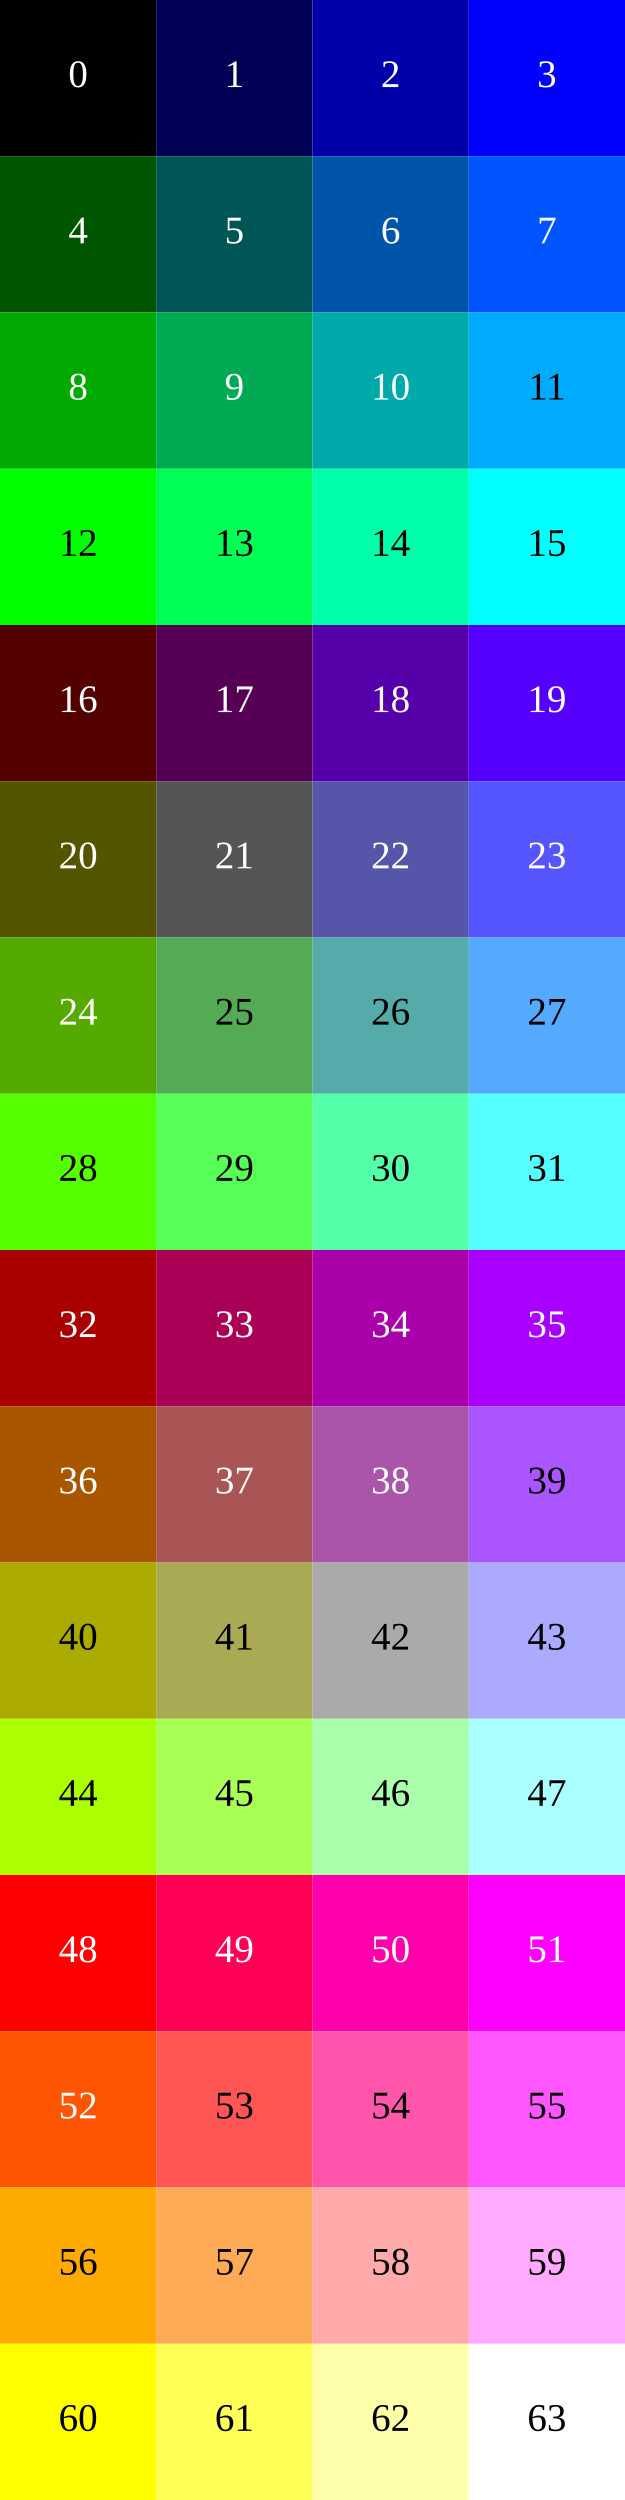
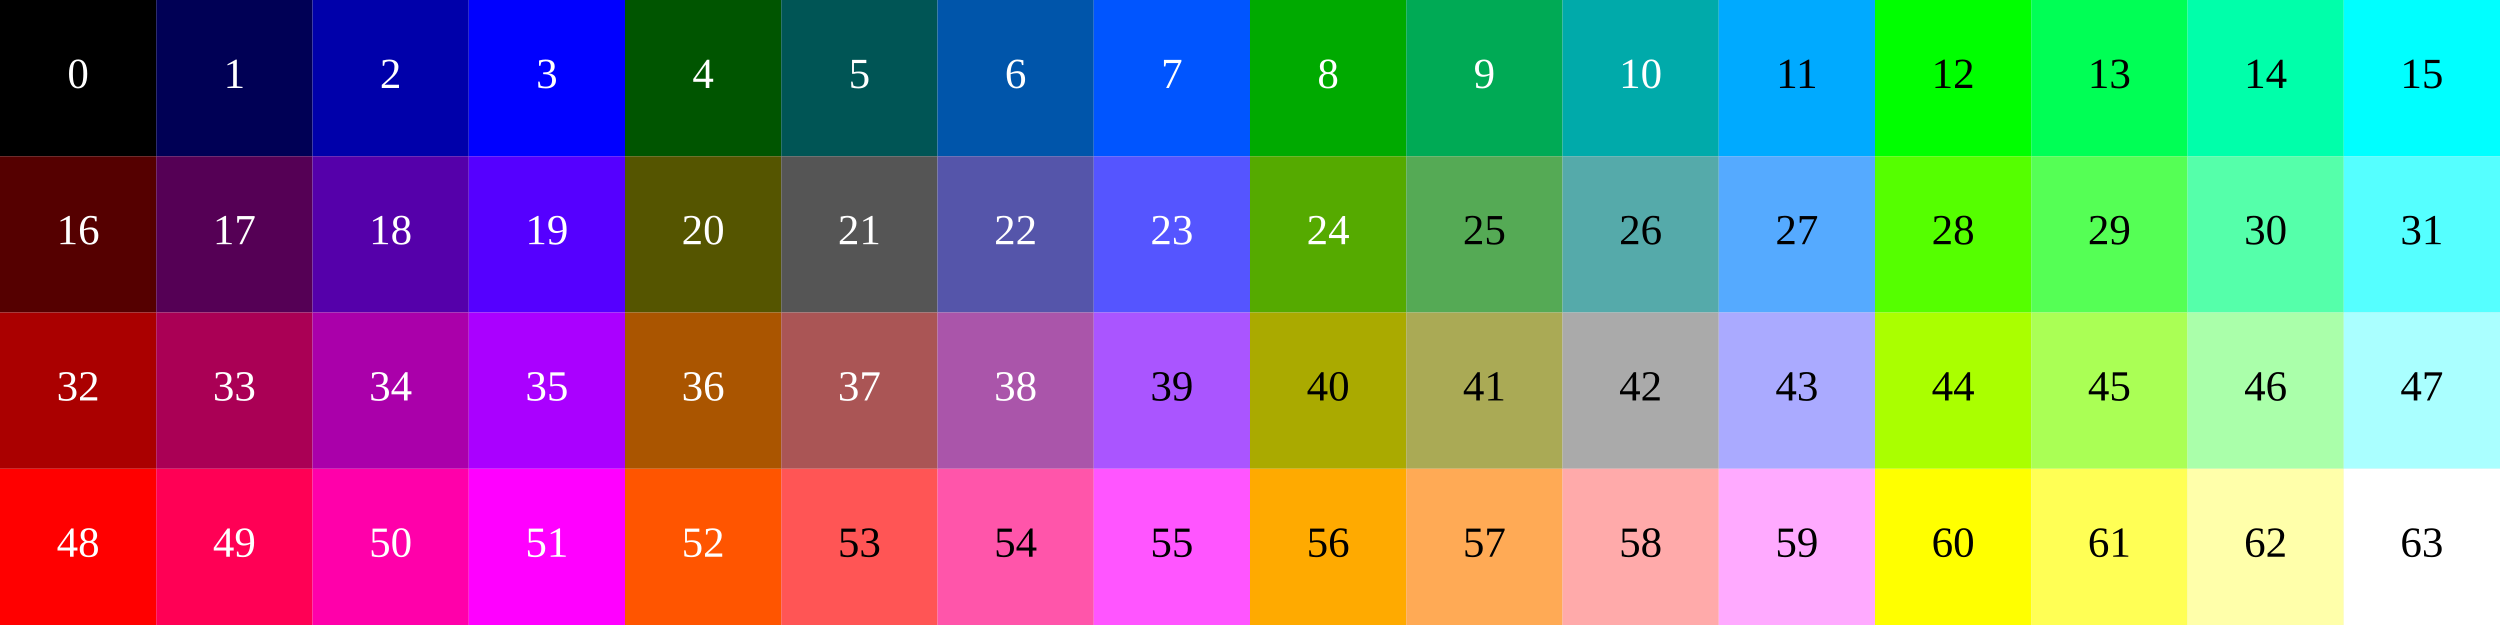
- <svg xmlns="http://www.w3.org/2000/svg" width="256" height="1024">
-   <rect x="0" y="0" width="64" height="64" fill="rgb(0, 0, 0)" />
-   <text x="32" y="32" fill="#ffffff" font-size="16" text-anchor="middle" dominant-baseline="middle">0</text>
-   <rect x="64" y="0" width="64" height="64" fill="rgb(0, 0, 85)" />
-   <text x="96" y="32" fill="#ffffff" font-size="16" text-anchor="middle" dominant-baseline="middle">1</text>
-   <rect x="128" y="0" width="64" height="64" fill="rgb(0, 0, 170)" />
-   <text x="160" y="32" fill="#ffffff" font-size="16" text-anchor="middle" dominant-baseline="middle">2</text>
-   <rect x="192" y="0" width="64" height="64" fill="rgb(0, 0, 255)" />
-   <text x="224" y="32" fill="#ffffff" font-size="16" text-anchor="middle" dominant-baseline="middle">3</text>
-   <rect x="0" y="64" width="64" height="64" fill="rgb(0, 85, 0)" />
-   <text x="32" y="96" fill="#ffffff" font-size="16" text-anchor="middle" dominant-baseline="middle">4</text>
-   <rect x="64" y="64" width="64" height="64" fill="rgb(0, 85, 85)" />
-   <text x="96" y="96" fill="#ffffff" font-size="16" text-anchor="middle" dominant-baseline="middle">5</text>
-   <rect x="128" y="64" width="64" height="64" fill="rgb(0, 85, 170)" />
-   <text x="160" y="96" fill="#ffffff" font-size="16" text-anchor="middle" dominant-baseline="middle">6</text>
-   <rect x="192" y="64" width="64" height="64" fill="rgb(0, 85, 255)" />
-   <text x="224" y="96" fill="#ffffff" font-size="16" text-anchor="middle" dominant-baseline="middle">7</text>
-   <rect x="0" y="128" width="64" height="64" fill="rgb(0, 170, 0)" />
-   <text x="32" y="160" fill="#ffffff" font-size="16" text-anchor="middle" dominant-baseline="middle">8</text>
-   <rect x="64" y="128" width="64" height="64" fill="rgb(0, 170, 85)" />
-   <text x="96" y="160" fill="#ffffff" font-size="16" text-anchor="middle" dominant-baseline="middle">9</text>
-   <rect x="128" y="128" width="64" height="64" fill="rgb(0, 170, 170)" />
-   <text x="160" y="160" fill="#ffffff" font-size="16" text-anchor="middle" dominant-baseline="middle">10</text>
-   <rect x="192" y="128" width="64" height="64" fill="rgb(0, 170, 255)" />
-   <text x="224" y="160" fill="#000000" font-size="16" text-anchor="middle" dominant-baseline="middle">11</text>
-   <rect x="0" y="192" width="64" height="64" fill="rgb(0, 255, 0)" />
-   <text x="32" y="224" fill="#000000" font-size="16" text-anchor="middle" dominant-baseline="middle">12</text>
-   <rect x="64" y="192" width="64" height="64" fill="rgb(0, 255, 85)" />
-   <text x="96" y="224" fill="#000000" font-size="16" text-anchor="middle" dominant-baseline="middle">13</text>
-   <rect x="128" y="192" width="64" height="64" fill="rgb(0, 255, 170)" />
-   <text x="160" y="224" fill="#000000" font-size="16" text-anchor="middle" dominant-baseline="middle">14</text>
-   <rect x="192" y="192" width="64" height="64" fill="rgb(0, 255, 255)" />
-   <text x="224" y="224" fill="#000000" font-size="16" text-anchor="middle" dominant-baseline="middle">15</text>
-   <rect x="0" y="256" width="64" height="64" fill="rgb(85, 0, 0)" />
-   <text x="32" y="288" fill="#ffffff" font-size="16" text-anchor="middle" dominant-baseline="middle">16</text>
-   <rect x="64" y="256" width="64" height="64" fill="rgb(85, 0, 85)" />
-   <text x="96" y="288" fill="#ffffff" font-size="16" text-anchor="middle" dominant-baseline="middle">17</text>
-   <rect x="128" y="256" width="64" height="64" fill="rgb(85, 0, 170)" />
-   <text x="160" y="288" fill="#ffffff" font-size="16" text-anchor="middle" dominant-baseline="middle">18</text>
-   <rect x="192" y="256" width="64" height="64" fill="rgb(85, 0, 255)" />
-   <text x="224" y="288" fill="#ffffff" font-size="16" text-anchor="middle" dominant-baseline="middle">19</text>
-   <rect x="0" y="320" width="64" height="64" fill="rgb(85, 85, 0)" />
-   <text x="32" y="352" fill="#ffffff" font-size="16" text-anchor="middle" dominant-baseline="middle">20</text>
-   <rect x="64" y="320" width="64" height="64" fill="rgb(85, 85, 85)" />
-   <text x="96" y="352" fill="#ffffff" font-size="16" text-anchor="middle" dominant-baseline="middle">21</text>
-   <rect x="128" y="320" width="64" height="64" fill="rgb(85, 85, 170)" />
-   <text x="160" y="352" fill="#ffffff" font-size="16" text-anchor="middle" dominant-baseline="middle">22</text>
-   <rect x="192" y="320" width="64" height="64" fill="rgb(85, 85, 255)" />
-   <text x="224" y="352" fill="#ffffff" font-size="16" text-anchor="middle" dominant-baseline="middle">23</text>
-   <rect x="0" y="384" width="64" height="64" fill="rgb(85, 170, 0)" />
-   <text x="32" y="416" fill="#ffffff" font-size="16" text-anchor="middle" dominant-baseline="middle">24</text>
-   <rect x="64" y="384" width="64" height="64" fill="rgb(85, 170, 85)" />
-   <text x="96" y="416" fill="#000000" font-size="16" text-anchor="middle" dominant-baseline="middle">25</text>
-   <rect x="128" y="384" width="64" height="64" fill="rgb(85, 170, 170)" />
-   <text x="160" y="416" fill="#000000" font-size="16" text-anchor="middle" dominant-baseline="middle">26</text>
-   <rect x="192" y="384" width="64" height="64" fill="rgb(85, 170, 255)" />
-   <text x="224" y="416" fill="#000000" font-size="16" text-anchor="middle" dominant-baseline="middle">27</text>
-   <rect x="0" y="448" width="64" height="64" fill="rgb(85, 255, 0)" />
-   <text x="32" y="480" fill="#000000" font-size="16" text-anchor="middle" dominant-baseline="middle">28</text>
-   <rect x="64" y="448" width="64" height="64" fill="rgb(85, 255, 85)" />
-   <text x="96" y="480" fill="#000000" font-size="16" text-anchor="middle" dominant-baseline="middle">29</text>
-   <rect x="128" y="448" width="64" height="64" fill="rgb(85, 255, 170)" />
-   <text x="160" y="480" fill="#000000" font-size="16" text-anchor="middle" dominant-baseline="middle">30</text>
-   <rect x="192" y="448" width="64" height="64" fill="rgb(85, 255, 255)" />
-   <text x="224" y="480" fill="#000000" font-size="16" text-anchor="middle" dominant-baseline="middle">31</text>
-   <rect x="0" y="512" width="64" height="64" fill="rgb(170, 0, 0)" />
-   <text x="32" y="544" fill="#ffffff" font-size="16" text-anchor="middle" dominant-baseline="middle">32</text>
-   <rect x="64" y="512" width="64" height="64" fill="rgb(170, 0, 85)" />
-   <text x="96" y="544" fill="#ffffff" font-size="16" text-anchor="middle" dominant-baseline="middle">33</text>
-   <rect x="128" y="512" width="64" height="64" fill="rgb(170, 0, 170)" />
-   <text x="160" y="544" fill="#ffffff" font-size="16" text-anchor="middle" dominant-baseline="middle">34</text>
-   <rect x="192" y="512" width="64" height="64" fill="rgb(170, 0, 255)" />
-   <text x="224" y="544" fill="#ffffff" font-size="16" text-anchor="middle" dominant-baseline="middle">35</text>
-   <rect x="0" y="576" width="64" height="64" fill="rgb(170, 85, 0)" />
-   <text x="32" y="608" fill="#ffffff" font-size="16" text-anchor="middle" dominant-baseline="middle">36</text>
-   <rect x="64" y="576" width="64" height="64" fill="rgb(170, 85, 85)" />
-   <text x="96" y="608" fill="#ffffff" font-size="16" text-anchor="middle" dominant-baseline="middle">37</text>
-   <rect x="128" y="576" width="64" height="64" fill="rgb(170, 85, 170)" />
-   <text x="160" y="608" fill="#ffffff" font-size="16" text-anchor="middle" dominant-baseline="middle">38</text>
-   <rect x="192" y="576" width="64" height="64" fill="rgb(170, 85, 255)" />
-   <text x="224" y="608" fill="#000000" font-size="16" text-anchor="middle" dominant-baseline="middle">39</text>
-   <rect x="0" y="640" width="64" height="64" fill="rgb(170, 170, 0)" />
-   <text x="32" y="672" fill="#000000" font-size="16" text-anchor="middle" dominant-baseline="middle">40</text>
-   <rect x="64" y="640" width="64" height="64" fill="rgb(170, 170, 85)" />
-   <text x="96" y="672" fill="#000000" font-size="16" text-anchor="middle" dominant-baseline="middle">41</text>
-   <rect x="128" y="640" width="64" height="64" fill="rgb(170, 170, 170)" />
-   <text x="160" y="672" fill="#000000" font-size="16" text-anchor="middle" dominant-baseline="middle">42</text>
-   <rect x="192" y="640" width="64" height="64" fill="rgb(170, 170, 255)" />
-   <text x="224" y="672" fill="#000000" font-size="16" text-anchor="middle" dominant-baseline="middle">43</text>
-   <rect x="0" y="704" width="64" height="64" fill="rgb(170, 255, 0)" />
-   <text x="32" y="736" fill="#000000" font-size="16" text-anchor="middle" dominant-baseline="middle">44</text>
-   <rect x="64" y="704" width="64" height="64" fill="rgb(170, 255, 85)" />
-   <text x="96" y="736" fill="#000000" font-size="16" text-anchor="middle" dominant-baseline="middle">45</text>
-   <rect x="128" y="704" width="64" height="64" fill="rgb(170, 255, 170)" />
-   <text x="160" y="736" fill="#000000" font-size="16" text-anchor="middle" dominant-baseline="middle">46</text>
-   <rect x="192" y="704" width="64" height="64" fill="rgb(170, 255, 255)" />
-   <text x="224" y="736" fill="#000000" font-size="16" text-anchor="middle" dominant-baseline="middle">47</text>
-   <rect x="0" y="768" width="64" height="64" fill="rgb(255, 0, 0)" />
-   <text x="32" y="800" fill="#ffffff" font-size="16" text-anchor="middle" dominant-baseline="middle">48</text>
-   <rect x="64" y="768" width="64" height="64" fill="rgb(255, 0, 85)" />
-   <text x="96" y="800" fill="#ffffff" font-size="16" text-anchor="middle" dominant-baseline="middle">49</text>
-   <rect x="128" y="768" width="64" height="64" fill="rgb(255, 0, 170)" />
-   <text x="160" y="800" fill="#ffffff" font-size="16" text-anchor="middle" dominant-baseline="middle">50</text>
-   <rect x="192" y="768" width="64" height="64" fill="rgb(255, 0, 255)" />
-   <text x="224" y="800" fill="#ffffff" font-size="16" text-anchor="middle" dominant-baseline="middle">51</text>
-   <rect x="0" y="832" width="64" height="64" fill="rgb(255, 85, 0)" />
-   <text x="32" y="864" fill="#ffffff" font-size="16" text-anchor="middle" dominant-baseline="middle">52</text>
-   <rect x="64" y="832" width="64" height="64" fill="rgb(255, 85, 85)" />
-   <text x="96" y="864" fill="#000000" font-size="16" text-anchor="middle" dominant-baseline="middle">53</text>
-   <rect x="128" y="832" width="64" height="64" fill="rgb(255, 85, 170)" />
-   <text x="160" y="864" fill="#000000" font-size="16" text-anchor="middle" dominant-baseline="middle">54</text>
-   <rect x="192" y="832" width="64" height="64" fill="rgb(255, 85, 255)" />
-   <text x="224" y="864" fill="#000000" font-size="16" text-anchor="middle" dominant-baseline="middle">55</text>
-   <rect x="0" y="896" width="64" height="64" fill="rgb(255, 170, 0)" />
-   <text x="32" y="928" fill="#000000" font-size="16" text-anchor="middle" dominant-baseline="middle">56</text>
-   <rect x="64" y="896" width="64" height="64" fill="rgb(255, 170, 85)" />
-   <text x="96" y="928" fill="#000000" font-size="16" text-anchor="middle" dominant-baseline="middle">57</text>
-   <rect x="128" y="896" width="64" height="64" fill="rgb(255, 170, 170)" />
-   <text x="160" y="928" fill="#000000" font-size="16" text-anchor="middle" dominant-baseline="middle">58</text>
-   <rect x="192" y="896" width="64" height="64" fill="rgb(255, 170, 255)" />
-   <text x="224" y="928" fill="#000000" font-size="16" text-anchor="middle" dominant-baseline="middle">59</text>
-   <rect x="0" y="960" width="64" height="64" fill="rgb(255, 255, 0)" />
-   <text x="32" y="992" fill="#000000" font-size="16" text-anchor="middle" dominant-baseline="middle">60</text>
-   <rect x="64" y="960" width="64" height="64" fill="rgb(255, 255, 85)" />
-   <text x="96" y="992" fill="#000000" font-size="16" text-anchor="middle" dominant-baseline="middle">61</text>
-   <rect x="128" y="960" width="64" height="64" fill="rgb(255, 255, 170)" />
-   <text x="160" y="992" fill="#000000" font-size="16" text-anchor="middle" dominant-baseline="middle">62</text>
-   <rect x="192" y="960" width="64" height="64" fill="rgb(255, 255, 255)" />
-   <text x="224" y="992" fill="#000000" font-size="16" text-anchor="middle" dominant-baseline="middle">63</text>
+ <svg xmlns="http://www.w3.org/2000/svg" width="640" height="160">
+   <rect x="0" y="0" width="40" height="40" fill="rgb(0, 0, 0)" />
+   <text x="20" y="20" fill="#ffffff" font-size="11" text-anchor="middle" dominant-baseline="middle">0</text>
+   <rect x="40" y="0" width="40" height="40" fill="rgb(0, 0, 85)" />
+   <text x="60" y="20" fill="#ffffff" font-size="11" text-anchor="middle" dominant-baseline="middle">1</text>
+   <rect x="80" y="0" width="40" height="40" fill="rgb(0, 0, 170)" />
+   <text x="100" y="20" fill="#ffffff" font-size="11" text-anchor="middle" dominant-baseline="middle">2</text>
+   <rect x="120" y="0" width="40" height="40" fill="rgb(0, 0, 255)" />
+   <text x="140" y="20" fill="#ffffff" font-size="11" text-anchor="middle" dominant-baseline="middle">3</text>
+   <rect x="160" y="0" width="40" height="40" fill="rgb(0, 85, 0)" />
+   <text x="180" y="20" fill="#ffffff" font-size="11" text-anchor="middle" dominant-baseline="middle">4</text>
+   <rect x="200" y="0" width="40" height="40" fill="rgb(0, 85, 85)" />
+   <text x="220" y="20" fill="#ffffff" font-size="11" text-anchor="middle" dominant-baseline="middle">5</text>
+   <rect x="240" y="0" width="40" height="40" fill="rgb(0, 85, 170)" />
+   <text x="260" y="20" fill="#ffffff" font-size="11" text-anchor="middle" dominant-baseline="middle">6</text>
+   <rect x="280" y="0" width="40" height="40" fill="rgb(0, 85, 255)" />
+   <text x="300" y="20" fill="#ffffff" font-size="11" text-anchor="middle" dominant-baseline="middle">7</text>
+   <rect x="320" y="0" width="40" height="40" fill="rgb(0, 170, 0)" />
+   <text x="340" y="20" fill="#ffffff" font-size="11" text-anchor="middle" dominant-baseline="middle">8</text>
+   <rect x="360" y="0" width="40" height="40" fill="rgb(0, 170, 85)" />
+   <text x="380" y="20" fill="#ffffff" font-size="11" text-anchor="middle" dominant-baseline="middle">9</text>
+   <rect x="400" y="0" width="40" height="40" fill="rgb(0, 170, 170)" />
+   <text x="420" y="20" fill="#ffffff" font-size="11" text-anchor="middle" dominant-baseline="middle">10</text>
+   <rect x="440" y="0" width="40" height="40" fill="rgb(0, 170, 255)" />
+   <text x="460" y="20" fill="#000000" font-size="11" text-anchor="middle" dominant-baseline="middle">11</text>
+   <rect x="480" y="0" width="40" height="40" fill="rgb(0, 255, 0)" />
+   <text x="500" y="20" fill="#000000" font-size="11" text-anchor="middle" dominant-baseline="middle">12</text>
+   <rect x="520" y="0" width="40" height="40" fill="rgb(0, 255, 85)" />
+   <text x="540" y="20" fill="#000000" font-size="11" text-anchor="middle" dominant-baseline="middle">13</text>
+   <rect x="560" y="0" width="40" height="40" fill="rgb(0, 255, 170)" />
+   <text x="580" y="20" fill="#000000" font-size="11" text-anchor="middle" dominant-baseline="middle">14</text>
+   <rect x="600" y="0" width="40" height="40" fill="rgb(0, 255, 255)" />
+   <text x="620" y="20" fill="#000000" font-size="11" text-anchor="middle" dominant-baseline="middle">15</text>
+   <rect x="0" y="40" width="40" height="40" fill="rgb(85, 0, 0)" />
+   <text x="20" y="60" fill="#ffffff" font-size="11" text-anchor="middle" dominant-baseline="middle">16</text>
+   <rect x="40" y="40" width="40" height="40" fill="rgb(85, 0, 85)" />
+   <text x="60" y="60" fill="#ffffff" font-size="11" text-anchor="middle" dominant-baseline="middle">17</text>
+   <rect x="80" y="40" width="40" height="40" fill="rgb(85, 0, 170)" />
+   <text x="100" y="60" fill="#ffffff" font-size="11" text-anchor="middle" dominant-baseline="middle">18</text>
+   <rect x="120" y="40" width="40" height="40" fill="rgb(85, 0, 255)" />
+   <text x="140" y="60" fill="#ffffff" font-size="11" text-anchor="middle" dominant-baseline="middle">19</text>
+   <rect x="160" y="40" width="40" height="40" fill="rgb(85, 85, 0)" />
+   <text x="180" y="60" fill="#ffffff" font-size="11" text-anchor="middle" dominant-baseline="middle">20</text>
+   <rect x="200" y="40" width="40" height="40" fill="rgb(85, 85, 85)" />
+   <text x="220" y="60" fill="#ffffff" font-size="11" text-anchor="middle" dominant-baseline="middle">21</text>
+   <rect x="240" y="40" width="40" height="40" fill="rgb(85, 85, 170)" />
+   <text x="260" y="60" fill="#ffffff" font-size="11" text-anchor="middle" dominant-baseline="middle">22</text>
+   <rect x="280" y="40" width="40" height="40" fill="rgb(85, 85, 255)" />
+   <text x="300" y="60" fill="#ffffff" font-size="11" text-anchor="middle" dominant-baseline="middle">23</text>
+   <rect x="320" y="40" width="40" height="40" fill="rgb(85, 170, 0)" />
+   <text x="340" y="60" fill="#ffffff" font-size="11" text-anchor="middle" dominant-baseline="middle">24</text>
+   <rect x="360" y="40" width="40" height="40" fill="rgb(85, 170, 85)" />
+   <text x="380" y="60" fill="#000000" font-size="11" text-anchor="middle" dominant-baseline="middle">25</text>
+   <rect x="400" y="40" width="40" height="40" fill="rgb(85, 170, 170)" />
+   <text x="420" y="60" fill="#000000" font-size="11" text-anchor="middle" dominant-baseline="middle">26</text>
+   <rect x="440" y="40" width="40" height="40" fill="rgb(85, 170, 255)" />
+   <text x="460" y="60" fill="#000000" font-size="11" text-anchor="middle" dominant-baseline="middle">27</text>
+   <rect x="480" y="40" width="40" height="40" fill="rgb(85, 255, 0)" />
+   <text x="500" y="60" fill="#000000" font-size="11" text-anchor="middle" dominant-baseline="middle">28</text>
+   <rect x="520" y="40" width="40" height="40" fill="rgb(85, 255, 85)" />
+   <text x="540" y="60" fill="#000000" font-size="11" text-anchor="middle" dominant-baseline="middle">29</text>
+   <rect x="560" y="40" width="40" height="40" fill="rgb(85, 255, 170)" />
+   <text x="580" y="60" fill="#000000" font-size="11" text-anchor="middle" dominant-baseline="middle">30</text>
+   <rect x="600" y="40" width="40" height="40" fill="rgb(85, 255, 255)" />
+   <text x="620" y="60" fill="#000000" font-size="11" text-anchor="middle" dominant-baseline="middle">31</text>
+   <rect x="0" y="80" width="40" height="40" fill="rgb(170, 0, 0)" />
+   <text x="20" y="100" fill="#ffffff" font-size="11" text-anchor="middle" dominant-baseline="middle">32</text>
+   <rect x="40" y="80" width="40" height="40" fill="rgb(170, 0, 85)" />
+   <text x="60" y="100" fill="#ffffff" font-size="11" text-anchor="middle" dominant-baseline="middle">33</text>
+   <rect x="80" y="80" width="40" height="40" fill="rgb(170, 0, 170)" />
+   <text x="100" y="100" fill="#ffffff" font-size="11" text-anchor="middle" dominant-baseline="middle">34</text>
+   <rect x="120" y="80" width="40" height="40" fill="rgb(170, 0, 255)" />
+   <text x="140" y="100" fill="#ffffff" font-size="11" text-anchor="middle" dominant-baseline="middle">35</text>
+   <rect x="160" y="80" width="40" height="40" fill="rgb(170, 85, 0)" />
+   <text x="180" y="100" fill="#ffffff" font-size="11" text-anchor="middle" dominant-baseline="middle">36</text>
+   <rect x="200" y="80" width="40" height="40" fill="rgb(170, 85, 85)" />
+   <text x="220" y="100" fill="#ffffff" font-size="11" text-anchor="middle" dominant-baseline="middle">37</text>
+   <rect x="240" y="80" width="40" height="40" fill="rgb(170, 85, 170)" />
+   <text x="260" y="100" fill="#ffffff" font-size="11" text-anchor="middle" dominant-baseline="middle">38</text>
+   <rect x="280" y="80" width="40" height="40" fill="rgb(170, 85, 255)" />
+   <text x="300" y="100" fill="#000000" font-size="11" text-anchor="middle" dominant-baseline="middle">39</text>
+   <rect x="320" y="80" width="40" height="40" fill="rgb(170, 170, 0)" />
+   <text x="340" y="100" fill="#000000" font-size="11" text-anchor="middle" dominant-baseline="middle">40</text>
+   <rect x="360" y="80" width="40" height="40" fill="rgb(170, 170, 85)" />
+   <text x="380" y="100" fill="#000000" font-size="11" text-anchor="middle" dominant-baseline="middle">41</text>
+   <rect x="400" y="80" width="40" height="40" fill="rgb(170, 170, 170)" />
+   <text x="420" y="100" fill="#000000" font-size="11" text-anchor="middle" dominant-baseline="middle">42</text>
+   <rect x="440" y="80" width="40" height="40" fill="rgb(170, 170, 255)" />
+   <text x="460" y="100" fill="#000000" font-size="11" text-anchor="middle" dominant-baseline="middle">43</text>
+   <rect x="480" y="80" width="40" height="40" fill="rgb(170, 255, 0)" />
+   <text x="500" y="100" fill="#000000" font-size="11" text-anchor="middle" dominant-baseline="middle">44</text>
+   <rect x="520" y="80" width="40" height="40" fill="rgb(170, 255, 85)" />
+   <text x="540" y="100" fill="#000000" font-size="11" text-anchor="middle" dominant-baseline="middle">45</text>
+   <rect x="560" y="80" width="40" height="40" fill="rgb(170, 255, 170)" />
+   <text x="580" y="100" fill="#000000" font-size="11" text-anchor="middle" dominant-baseline="middle">46</text>
+   <rect x="600" y="80" width="40" height="40" fill="rgb(170, 255, 255)" />
+   <text x="620" y="100" fill="#000000" font-size="11" text-anchor="middle" dominant-baseline="middle">47</text>
+   <rect x="0" y="120" width="40" height="40" fill="rgb(255, 0, 0)" />
+   <text x="20" y="140" fill="#ffffff" font-size="11" text-anchor="middle" dominant-baseline="middle">48</text>
+   <rect x="40" y="120" width="40" height="40" fill="rgb(255, 0, 85)" />
+   <text x="60" y="140" fill="#ffffff" font-size="11" text-anchor="middle" dominant-baseline="middle">49</text>
+   <rect x="80" y="120" width="40" height="40" fill="rgb(255, 0, 170)" />
+   <text x="100" y="140" fill="#ffffff" font-size="11" text-anchor="middle" dominant-baseline="middle">50</text>
+   <rect x="120" y="120" width="40" height="40" fill="rgb(255, 0, 255)" />
+   <text x="140" y="140" fill="#ffffff" font-size="11" text-anchor="middle" dominant-baseline="middle">51</text>
+   <rect x="160" y="120" width="40" height="40" fill="rgb(255, 85, 0)" />
+   <text x="180" y="140" fill="#ffffff" font-size="11" text-anchor="middle" dominant-baseline="middle">52</text>
+   <rect x="200" y="120" width="40" height="40" fill="rgb(255, 85, 85)" />
+   <text x="220" y="140" fill="#000000" font-size="11" text-anchor="middle" dominant-baseline="middle">53</text>
+   <rect x="240" y="120" width="40" height="40" fill="rgb(255, 85, 170)" />
+   <text x="260" y="140" fill="#000000" font-size="11" text-anchor="middle" dominant-baseline="middle">54</text>
+   <rect x="280" y="120" width="40" height="40" fill="rgb(255, 85, 255)" />
+   <text x="300" y="140" fill="#000000" font-size="11" text-anchor="middle" dominant-baseline="middle">55</text>
+   <rect x="320" y="120" width="40" height="40" fill="rgb(255, 170, 0)" />
+   <text x="340" y="140" fill="#000000" font-size="11" text-anchor="middle" dominant-baseline="middle">56</text>
+   <rect x="360" y="120" width="40" height="40" fill="rgb(255, 170, 85)" />
+   <text x="380" y="140" fill="#000000" font-size="11" text-anchor="middle" dominant-baseline="middle">57</text>
+   <rect x="400" y="120" width="40" height="40" fill="rgb(255, 170, 170)" />
+   <text x="420" y="140" fill="#000000" font-size="11" text-anchor="middle" dominant-baseline="middle">58</text>
+   <rect x="440" y="120" width="40" height="40" fill="rgb(255, 170, 255)" />
+   <text x="460" y="140" fill="#000000" font-size="11" text-anchor="middle" dominant-baseline="middle">59</text>
+   <rect x="480" y="120" width="40" height="40" fill="rgb(255, 255, 0)" />
+   <text x="500" y="140" fill="#000000" font-size="11" text-anchor="middle" dominant-baseline="middle">60</text>
+   <rect x="520" y="120" width="40" height="40" fill="rgb(255, 255, 85)" />
+   <text x="540" y="140" fill="#000000" font-size="11" text-anchor="middle" dominant-baseline="middle">61</text>
+   <rect x="560" y="120" width="40" height="40" fill="rgb(255, 255, 170)" />
+   <text x="580" y="140" fill="#000000" font-size="11" text-anchor="middle" dominant-baseline="middle">62</text>
+   <rect x="600" y="120" width="40" height="40" fill="rgb(255, 255, 255)" />
+   <text x="620" y="140" fill="#000000" font-size="11" text-anchor="middle" dominant-baseline="middle">63</text>
</svg>
